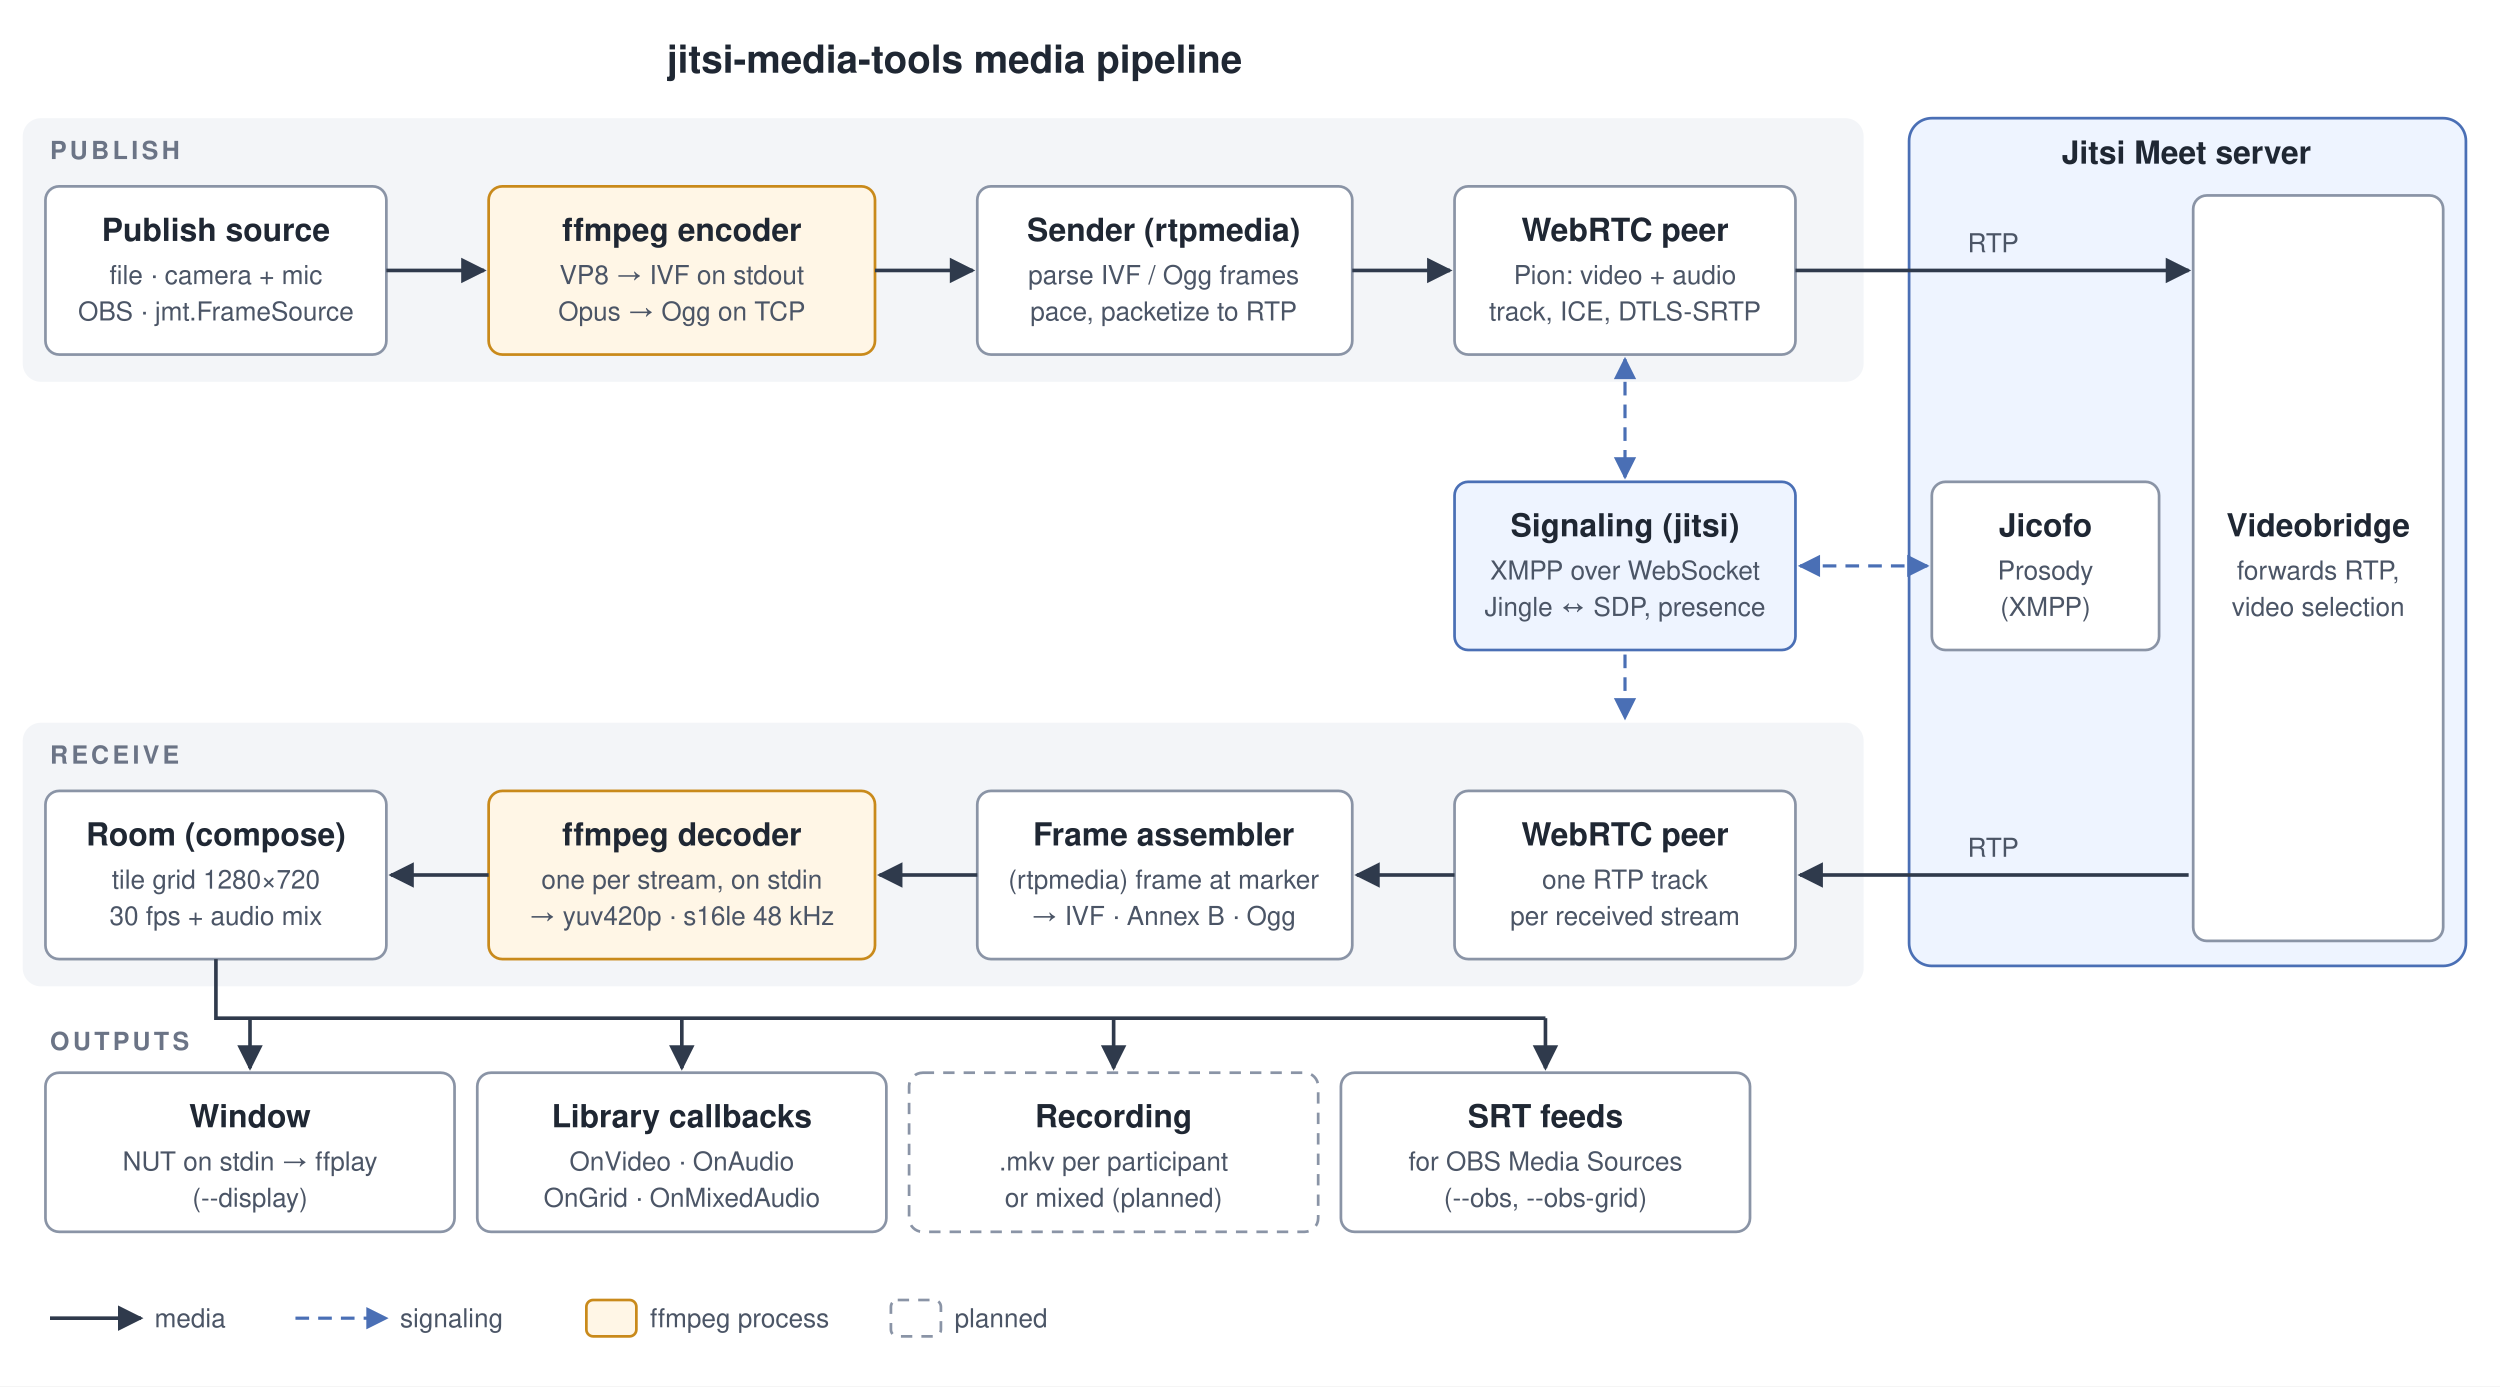
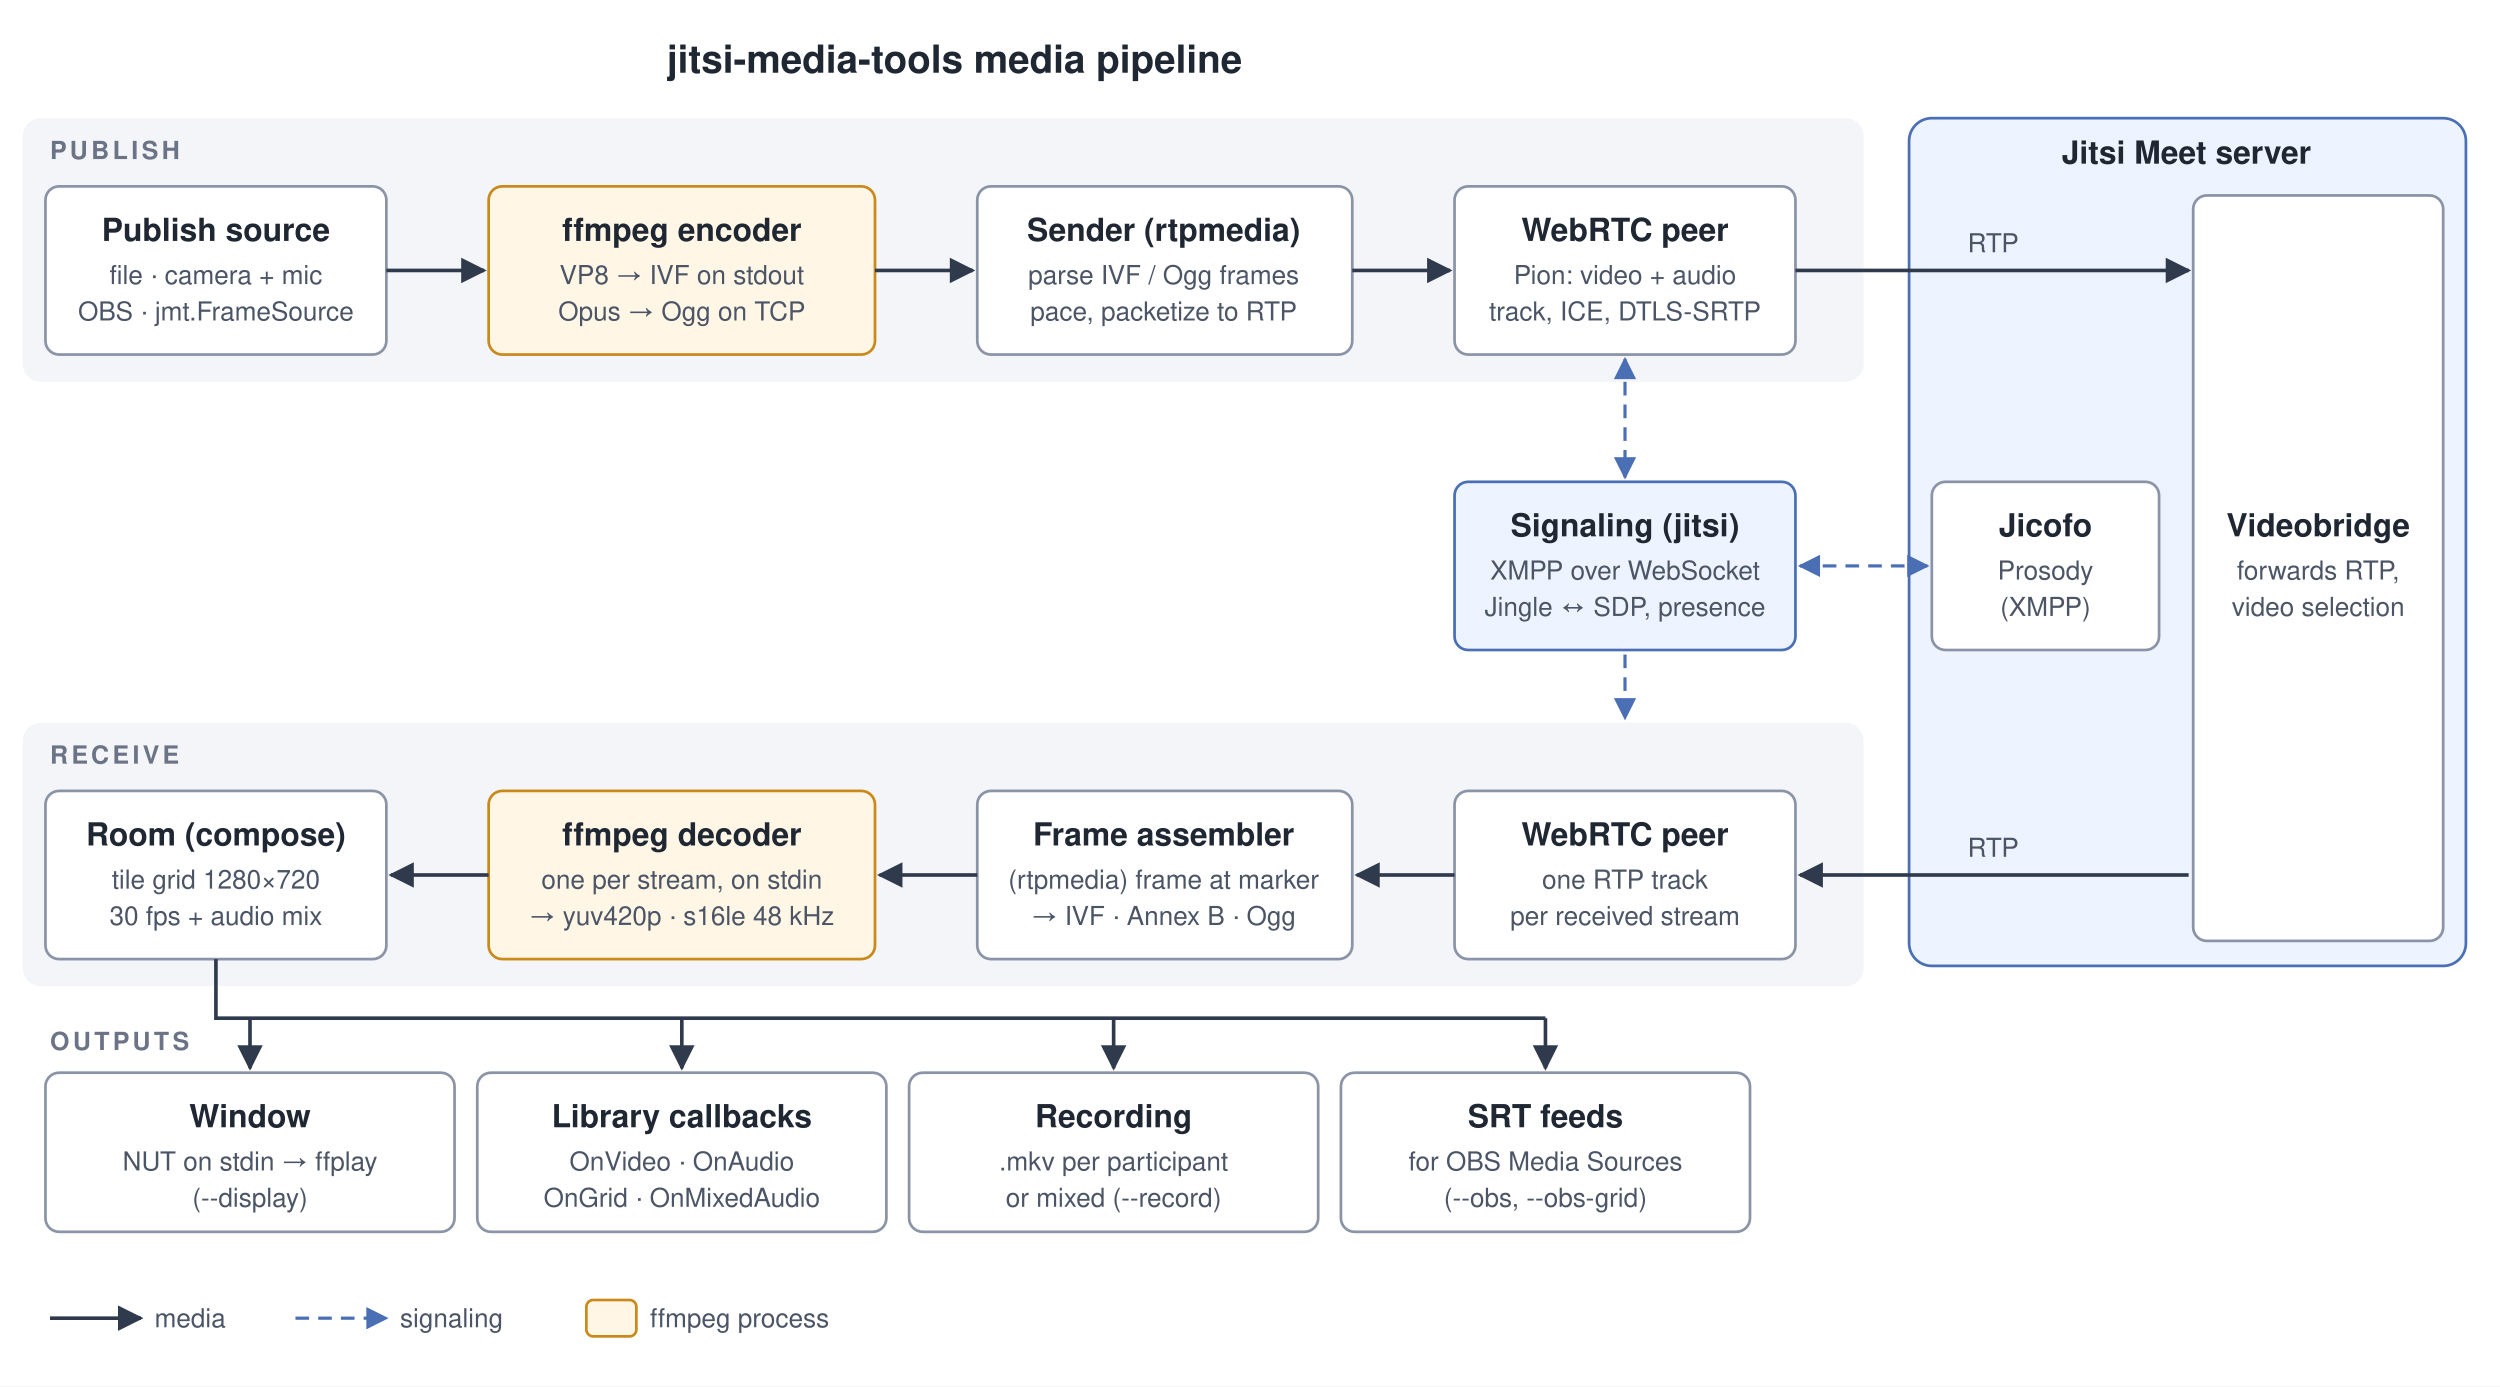
<svg xmlns="http://www.w3.org/2000/svg" viewBox="0 0 1100 610" width="1100" height="610" font-family="-apple-system, 'Segoe UI', Helvetica, Arial, sans-serif">
  <style>
    .bg { fill: #ffffff; }
    .lane { fill: #f3f5f8; }
    .box { fill: #ffffff; stroke: #8a94a6; stroke-width: 1.2; }
    .ff { fill: #fff6e6; stroke: #c98a1b; }
    .srv { fill: #eef4ff; stroke: #4a6fb5; }
    .planned { stroke-dasharray: 5 4; fill: none; }
    .t { fill: #1f2733; font-size: 14px; font-weight: 600; text-anchor: middle; }
    .s { fill: #4b5566; font-size: 11.5px; text-anchor: middle; }
    .lbl { fill: #6b7486; font-size: 11px; font-weight: 700; letter-spacing: 1.5px; }
    .media { stroke: #2f3a4c; stroke-width: 1.6; fill: none; }
    .sig { stroke: #4a6fb5; stroke-width: 1.4; fill: none; stroke-dasharray: 6 4; }
    .head { fill: #2f3a4c; }
    .shead { fill: #4a6fb5; }
    @media (prefers-color-scheme: dark) {
      .bg { fill: #0d1117; }
      .lane { fill: #161b22; }
      .box { fill: #0d1117; stroke: #6e7681; }
      .ff { fill: #2a2112; stroke: #d29922; }
      .srv { fill: #121d33; stroke: #6e96e0; }
      .planned { fill: none; }
      .t { fill: #e6edf3; }
      .s { fill: #9da7b3; }
      .lbl { fill: #8b949e; }
      .media { stroke: #c9d1d9; }
      .sig { stroke: #6e96e0; }
      .head { fill: #c9d1d9; }
      .shead { fill: #6e96e0; }
    }
  </style>
  <defs>
    <marker id="a" viewBox="0 0 10 10" refX="9" refY="5" markerWidth="7" markerHeight="7" orient="auto-start-reverse">
      <path d="M0,0 L10,5 L0,10 z" class="head" />
    </marker>
    <marker id="b" viewBox="0 0 10 10" refX="9" refY="5" markerWidth="7" markerHeight="7" orient="auto-start-reverse">
      <path d="M0,0 L10,5 L0,10 z" class="shead" />
    </marker>
  </defs>
  <rect class="bg" x="0" y="0" width="1100" height="610" />
  <text class="t" x="420" y="32" style="font-size:17px">jitsi-media-tools media pipeline</text>
  <rect class="box srv" x="840" y="52" width="245" height="373" rx="10" />
  <text class="t" x="962" y="72">Jitsi Meet server</text>
  <rect class="box" x="850" y="212" width="100" height="74" rx="6" />
  <text class="t" x="900" y="236">Jicofo</text>
  <text class="s" x="900" y="255">Prosody</text>
  <text class="s" x="900" y="271">(XMPP)</text>
  <rect class="box" x="965" y="86" width="110" height="328" rx="6" />
  <text class="t" x="1020" y="236">Videobridge</text>
  <text class="s" x="1020" y="255">forwards RTP,</text>
  <text class="s" x="1020" y="271">video selection</text>
  <rect class="lane" x="10" y="52" width="810" height="116" rx="8" />
  <text class="lbl" x="22" y="70">PUBLISH</text>
  <rect class="box" x="20" y="82" width="150" height="74" rx="6" />
  <text class="t" x="95" y="106">Publish source</text>
  <text class="s" x="95" y="125">file · camera + mic</text>
  <text class="s" x="95" y="141">OBS · jmt.FrameSource</text>
  <rect class="box ff" x="215" y="82" width="170" height="74" rx="6" />
  <text class="t" x="300" y="106">ffmpeg encoder</text>
  <text class="s" x="300" y="125">VP8 → IVF on stdout</text>
  <text class="s" x="300" y="141">Opus → Ogg on TCP</text>
  <rect class="box" x="430" y="82" width="165" height="74" rx="6" />
  <text class="t" x="512" y="106">Sender (rtpmedia)</text>
  <text class="s" x="512" y="125">parse IVF / Ogg frames</text>
  <text class="s" x="512" y="141">pace, packetize to RTP</text>
  <rect class="box" x="640" y="82" width="150" height="74" rx="6" />
  <text class="t" x="715" y="106">WebRTC peer</text>
  <text class="s" x="715" y="125">Pion: video + audio</text>
  <text class="s" x="715" y="141">track, ICE, DTLS-SRTP</text>
  <path class="media" d="M170,119 H213" marker-end="url(#a)" />
  <path class="media" d="M385,119 H428" marker-end="url(#a)" />
  <path class="media" d="M595,119 H638" marker-end="url(#a)" />
  <path class="media" d="M790,119 H963" marker-end="url(#a)" />
  <text class="s" x="877" y="111">RTP</text>
  <rect class="box srv" x="640" y="212" width="150" height="74" rx="6" />
  <text class="t" x="715" y="236">Signaling (jitsi)</text>
  <text class="s" x="715" y="255">XMPP over WebSocket</text>
  <text class="s" x="715" y="271">Jingle ↔ SDP, presence</text>
  <path class="sig" d="M715,158 V210" marker-start="url(#b)" marker-end="url(#b)" />
  <path class="sig" d="M715,288 V316" marker-end="url(#b)" />
  <path class="sig" d="M792,249 H848" marker-start="url(#b)" marker-end="url(#b)" />
  <rect class="lane" x="10" y="318" width="810" height="116" rx="8" />
  <text class="lbl" x="22" y="336">RECEIVE</text>
  <rect class="box" x="640" y="348" width="150" height="74" rx="6" />
  <text class="t" x="715" y="372">WebRTC peer</text>
  <text class="s" x="715" y="391">one RTP track</text>
  <text class="s" x="715" y="407">per received stream</text>
  <rect class="box" x="430" y="348" width="165" height="74" rx="6" />
  <text class="t" x="512" y="372">Frame assembler</text>
  <text class="s" x="512" y="391">(rtpmedia) frame at marker</text>
  <text class="s" x="512" y="407">→ IVF · Annex B · Ogg</text>
  <rect class="box ff" x="215" y="348" width="170" height="74" rx="6" />
  <text class="t" x="300" y="372">ffmpeg decoder</text>
  <text class="s" x="300" y="391">one per stream, on stdin</text>
  <text class="s" x="300" y="407">→ yuv420p · s16le 48 kHz</text>
  <rect class="box" x="20" y="348" width="150" height="74" rx="6" />
  <text class="t" x="95" y="372">Room (compose)</text>
  <text class="s" x="95" y="391">tile grid 1280×720</text>
  <text class="s" x="95" y="407">30 fps + audio mix</text>
  <path class="media" d="M963,385 H792" marker-end="url(#a)" />
  <text class="s" x="877" y="377">RTP</text>
  <path class="media" d="M640,385 H597" marker-end="url(#a)" />
  <path class="media" d="M430,385 H387" marker-end="url(#a)" />
  <path class="media" d="M215,385 H172" marker-end="url(#a)" />
  <text class="lbl" x="22" y="462">OUTPUTS</text>
  <path class="media" d="M95,422 V448 H680" />
  <path class="media" d="M110,448 V470" marker-end="url(#a)" />
  <path class="media" d="M300,448 V470" marker-end="url(#a)" />
  <path class="media" d="M490,448 V470" marker-end="url(#a)" />
  <path class="media" d="M680,448 V470" marker-end="url(#a)" />
  <rect class="box" x="20" y="472" width="180" height="70" rx="6" />
  <text class="t" x="110" y="496">Window</text>
  <text class="s" x="110" y="515">NUT on stdin → ffplay</text>
  <text class="s" x="110" y="531">(--display)</text>
  <rect class="box" x="210" y="472" width="180" height="70" rx="6" />
  <text class="t" x="300" y="496">Library callbacks</text>
  <text class="s" x="300" y="515">OnVideo · OnAudio</text>
  <text class="s" x="300" y="531">OnGrid · OnMixedAudio</text>
-   <rect class="box planned" x="400" y="472" width="180" height="70" rx="6" />
+   <rect class="box" x="400" y="472" width="180" height="70" rx="6" />
  <text class="t" x="490" y="496">Recording</text>
  <text class="s" x="490" y="515">.mkv per participant</text>
-   <text class="s" x="490" y="531">or mixed (planned)</text>
+   <text class="s" x="490" y="531">or mixed (--record)</text>
  <rect class="box" x="590" y="472" width="180" height="70" rx="6" />
  <text class="t" x="680" y="496">SRT feeds</text>
  <text class="s" x="680" y="515">for OBS Media Sources</text>
  <text class="s" x="680" y="531">(--obs, --obs-grid)</text>
  <path class="media" d="M22,580 H62" marker-end="url(#a)" />
  <text class="s" x="68" y="584" style="text-anchor:start">media</text>
  <path class="sig" d="M130,580 H170" marker-end="url(#b)" />
  <text class="s" x="176" y="584" style="text-anchor:start">signaling</text>
  <rect class="box ff" x="258" y="572" width="22" height="16" rx="3" />
  <text class="s" x="286" y="584" style="text-anchor:start">ffmpeg process</text>
-   <rect class="box planned" x="392" y="572" width="22" height="16" rx="3" />
-   <text class="s" x="420" y="584" style="text-anchor:start">planned</text>
</svg>
